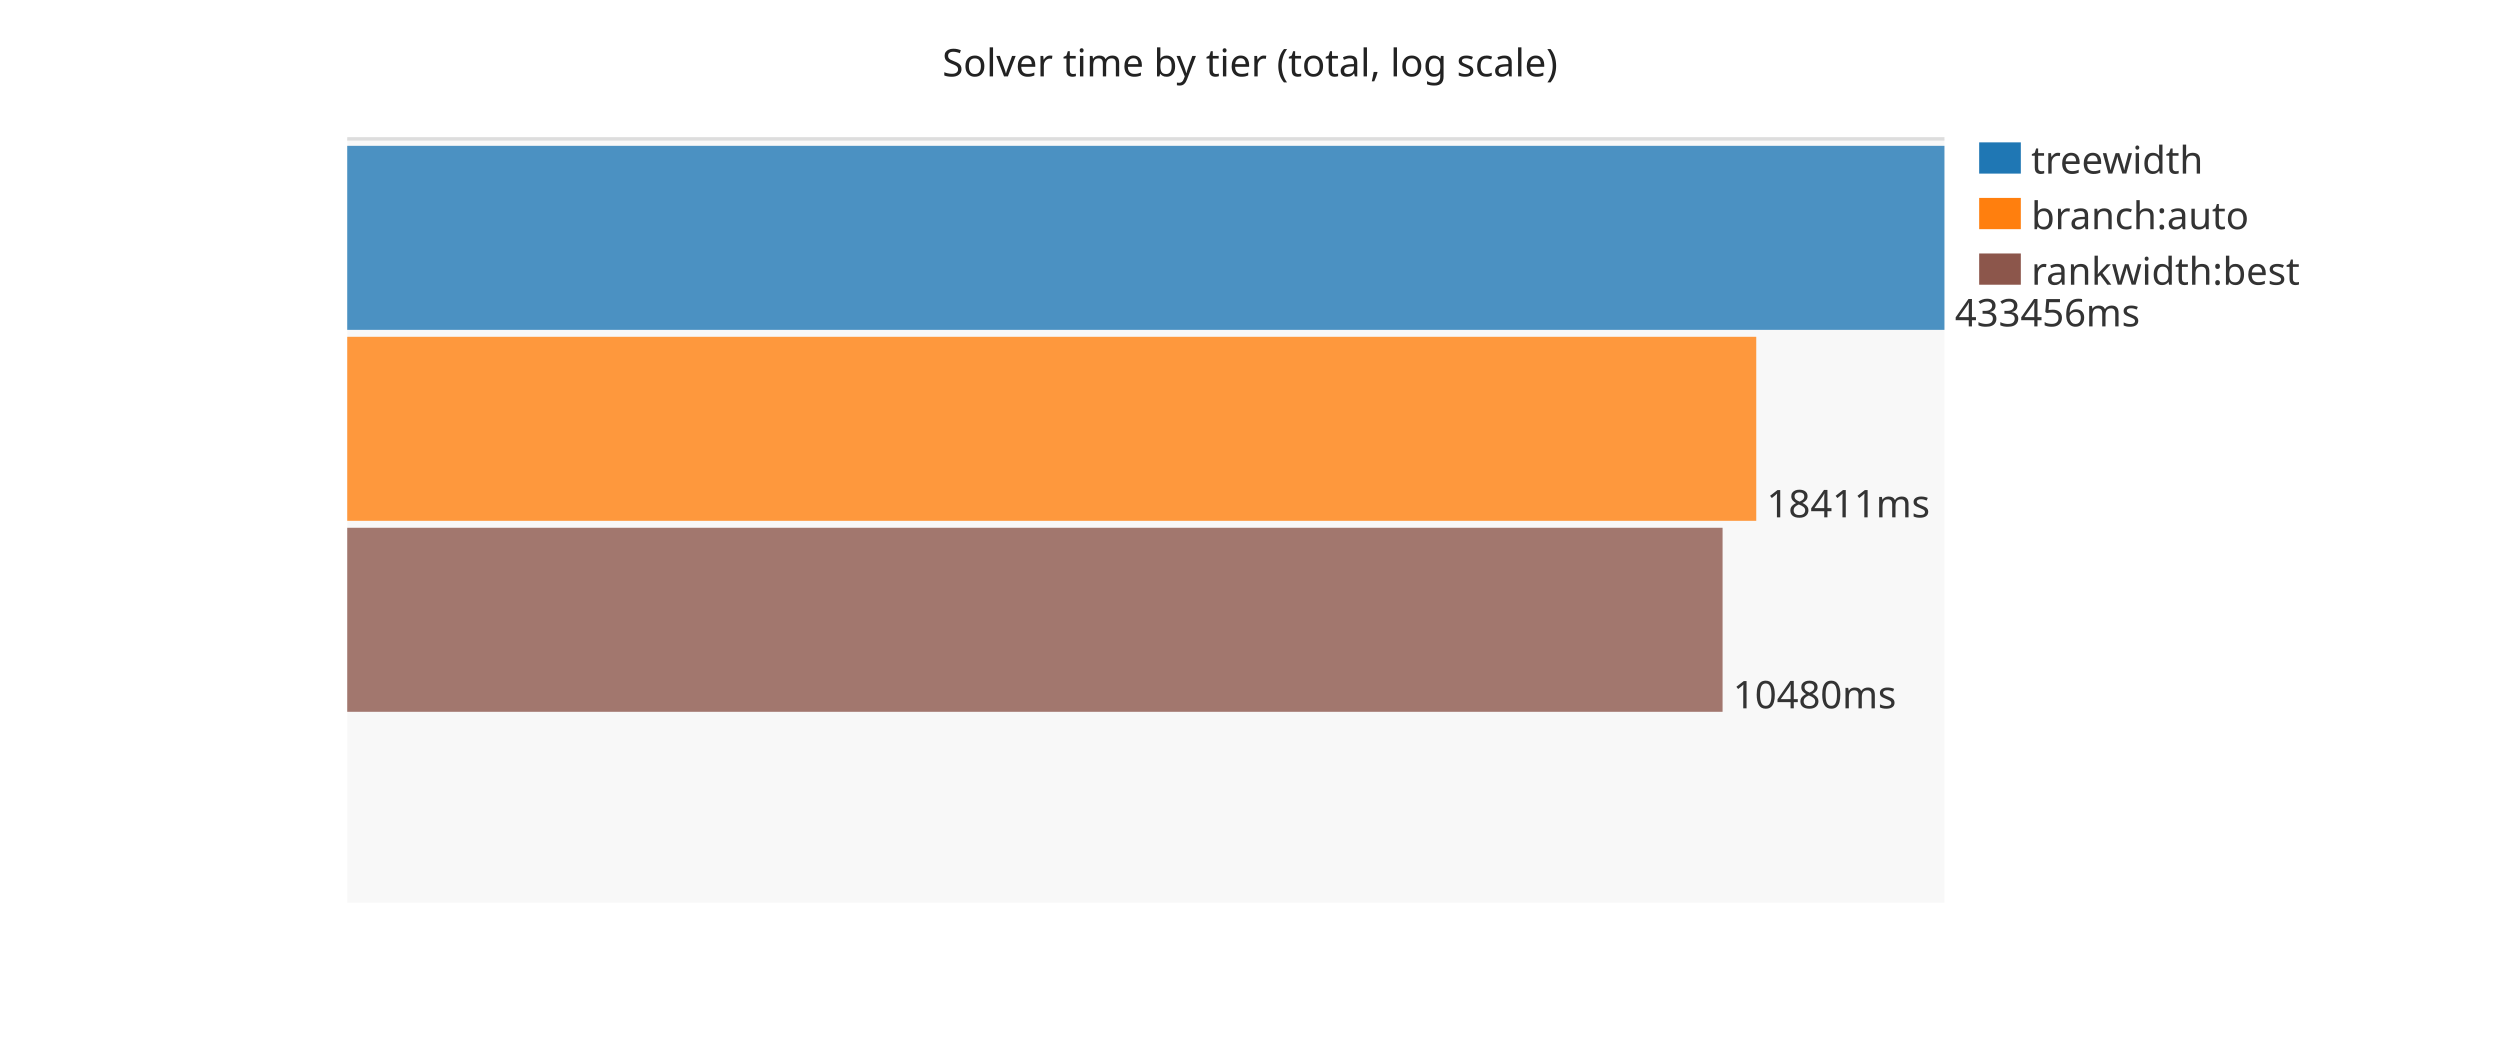
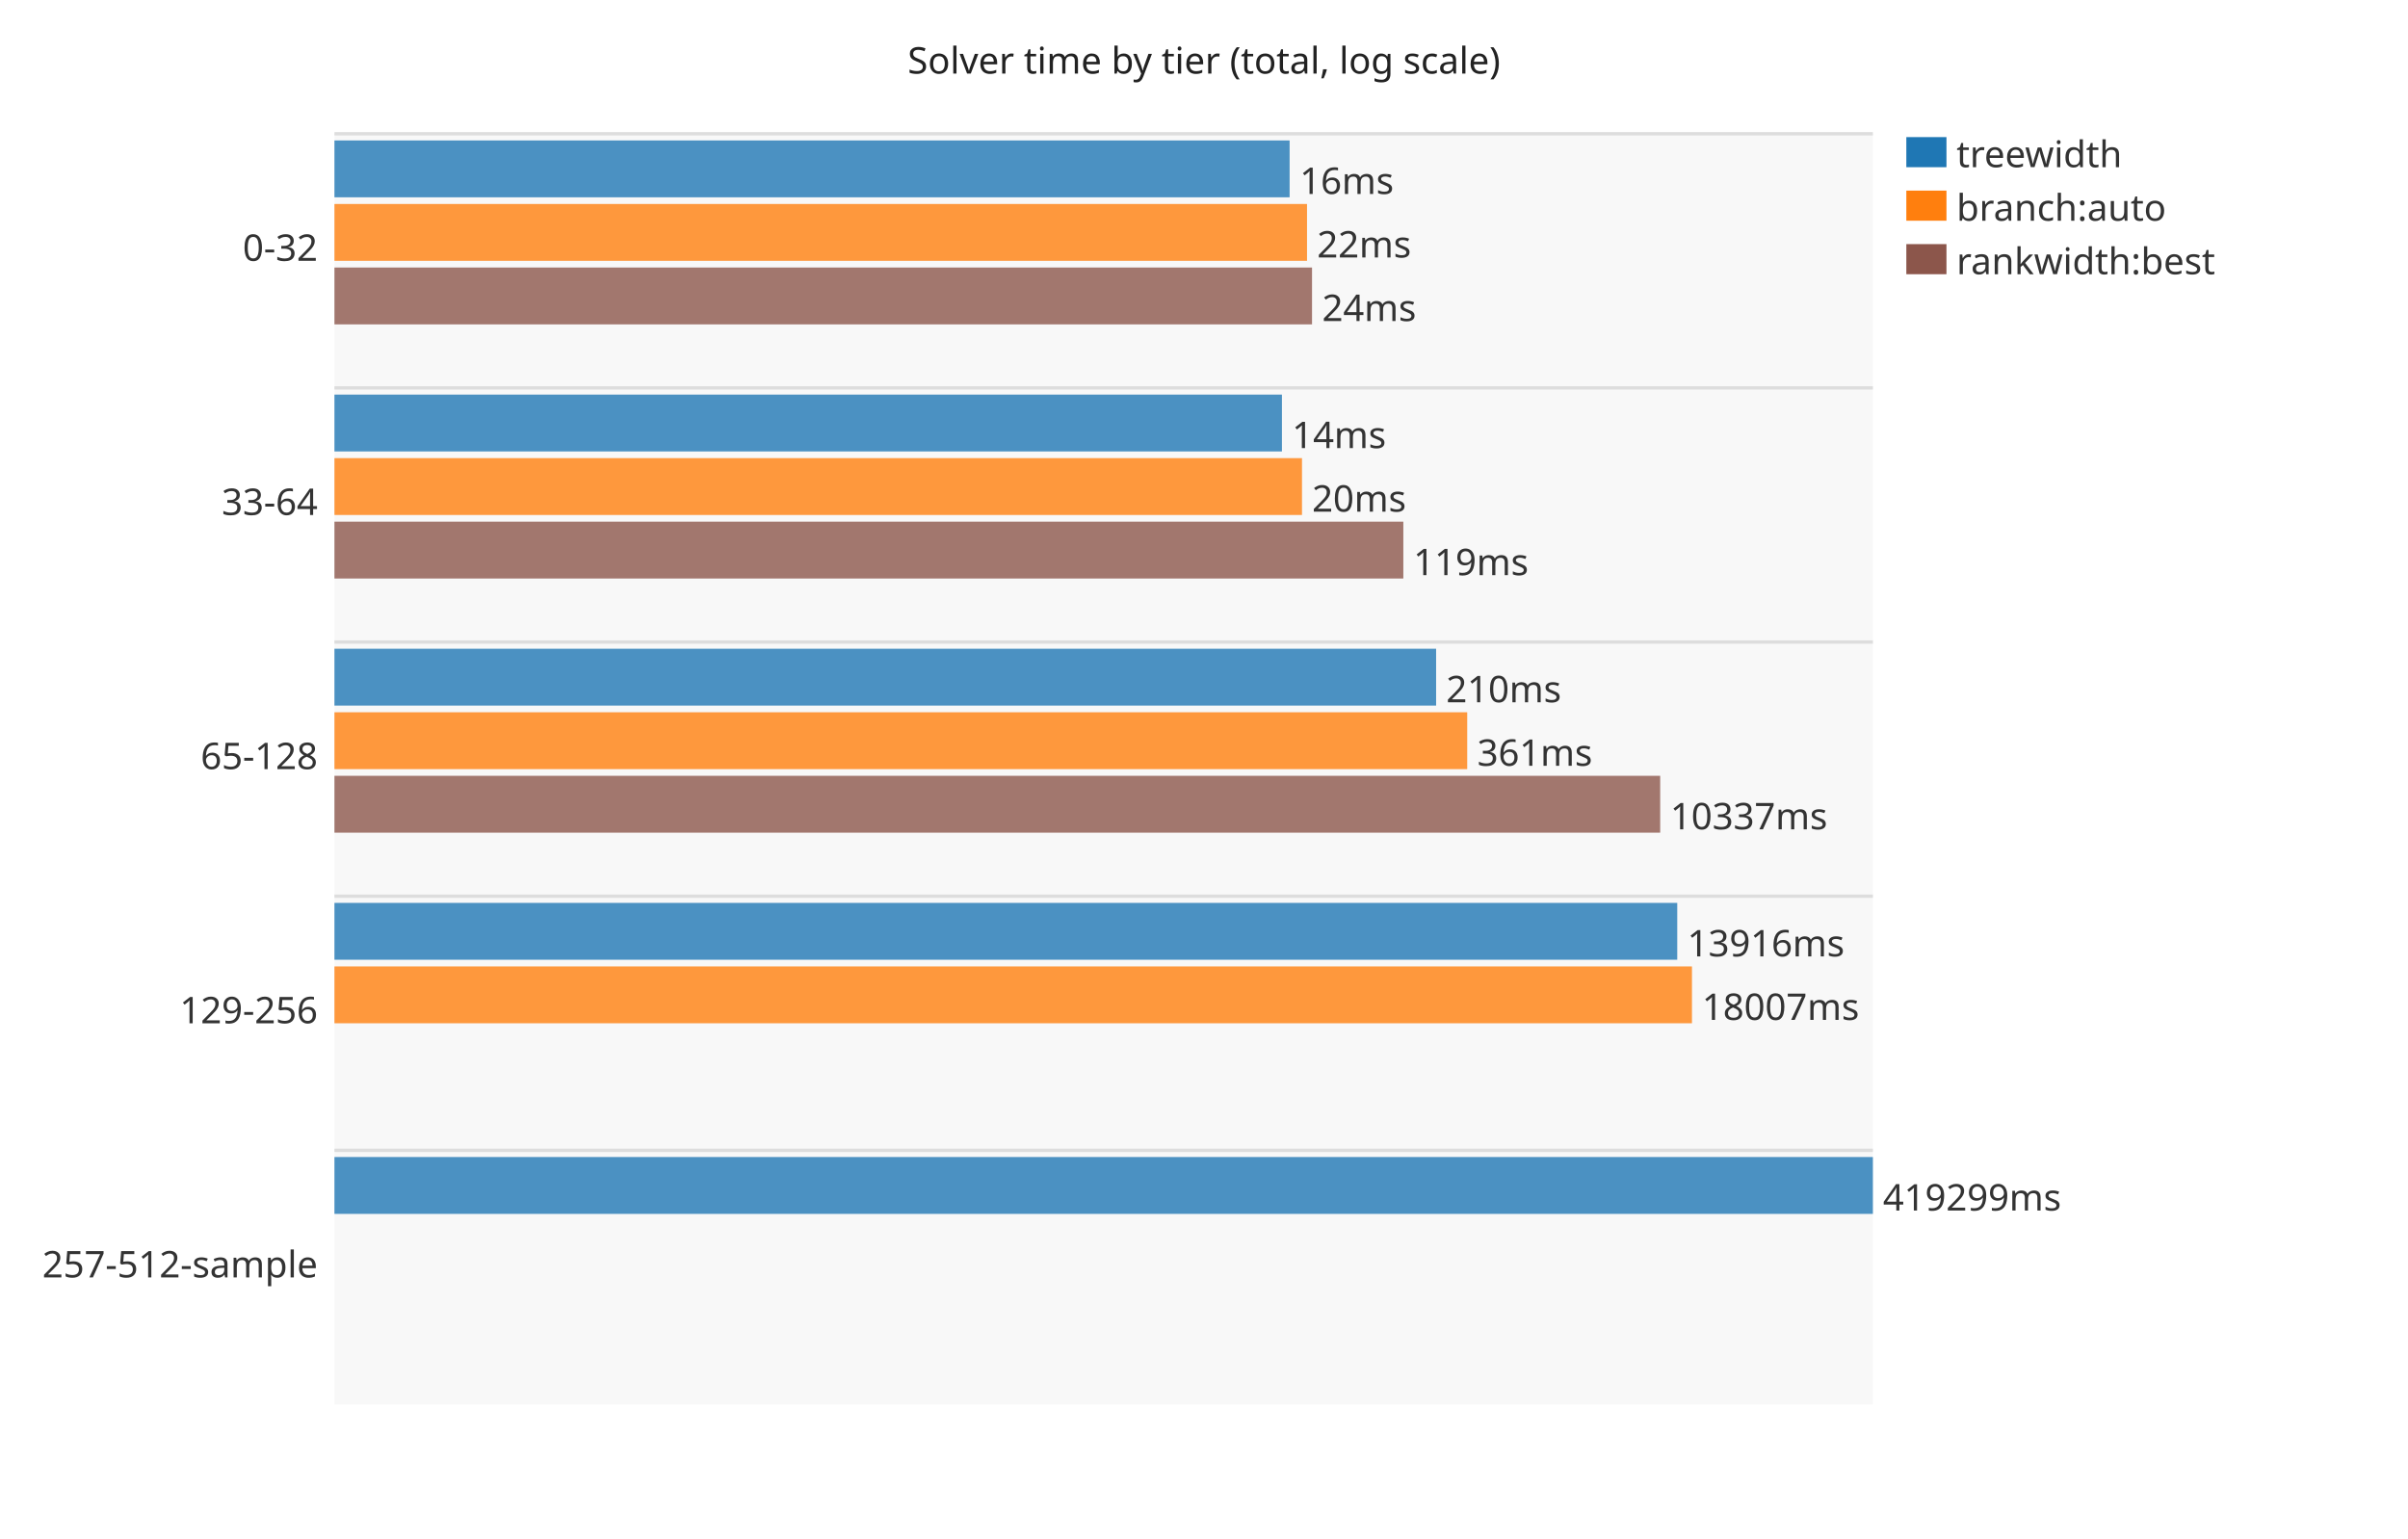
- <svg xmlns="http://www.w3.org/2000/svg" width="720" height="300" viewBox="0 0 720 300">
+ <svg xmlns="http://www.w3.org/2000/svg" width="720" height="460" viewBox="0 0 720 460">
  <style>text{font-family:sans-serif;font-size:11px;}</style>
-   <rect x="100.0" y="40.0" width="460.0" height="220.0" fill="#f8f8f8" opacity="1.00" />
+   <rect x="100.0" y="40.0" width="460.0" height="380.0" fill="#f8f8f8" opacity="1.00" />
  <text x="360.0" y="22.0" text-anchor="middle" fill="#222" font-size="13">Solver time by tier (total, log scale)</text>
-   <text x="95.0" y="150.0" text-anchor="end" fill="#333" font-size="10" />
+   <text x="95.0" y="78.0" text-anchor="end" fill="#333" font-size="10">0-32</text>
  <line x1="100.0" y1="40.0" x2="560.0" y2="40.0" stroke="#ddd" stroke-width="1.0" />
-   <rect x="100.0" y="42.0" width="460.0" height="53.0" fill="#1f77b4" opacity="0.80" />
-   <text x="563.0" y="94.0" text-anchor="start" fill="#333" font-size="9">433456ms</text>
-   <rect x="100.0" y="97.0" width="405.8" height="53.0" fill="#ff7f0e" opacity="0.80" />
-   <text x="508.8" y="149.0" text-anchor="start" fill="#333" font-size="9">18411ms</text>
-   <rect x="100.0" y="152.0" width="396.1" height="53.0" fill="#8c564b" opacity="0.80" />
-   <text x="499.1" y="204.0" text-anchor="start" fill="#333" font-size="9">10480ms</text>
+   <rect x="100.0" y="42.0" width="285.6" height="17.0" fill="#1f77b4" opacity="0.80" />
+   <text x="388.6" y="58.0" text-anchor="start" fill="#333" font-size="9">16ms</text>
+   <rect x="100.0" y="61.0" width="290.8" height="17.0" fill="#ff7f0e" opacity="0.80" />
+   <text x="393.8" y="77.0" text-anchor="start" fill="#333" font-size="9">22ms</text>
+   <rect x="100.0" y="80.0" width="292.3" height="17.0" fill="#8c564b" opacity="0.80" />
+   <text x="395.3" y="96.0" text-anchor="start" fill="#333" font-size="9">24ms</text>
+   <text x="95.0" y="154.0" text-anchor="end" fill="#333" font-size="10">33-64</text>
+   <line x1="100.0" y1="116.0" x2="560.0" y2="116.0" stroke="#ddd" stroke-width="1.0" />
+   <rect x="100.0" y="118.0" width="283.3" height="17.0" fill="#1f77b4" opacity="0.80" />
+   <text x="386.3" y="134.0" text-anchor="start" fill="#333" font-size="9">14ms</text>
+   <rect x="100.0" y="137.0" width="289.3" height="17.0" fill="#ff7f0e" opacity="0.80" />
+   <text x="392.3" y="153.0" text-anchor="start" fill="#333" font-size="9">20ms</text>
+   <rect x="100.0" y="156.0" width="319.6" height="17.0" fill="#8c564b" opacity="0.80" />
+   <text x="422.6" y="172.0" text-anchor="start" fill="#333" font-size="9">119ms</text>
+   <text x="95.0" y="230.0" text-anchor="end" fill="#333" font-size="10">65-128</text>
+   <line x1="100.0" y1="192.0" x2="560.0" y2="192.0" stroke="#ddd" stroke-width="1.0" />
+   <rect x="100.0" y="194.0" width="329.4" height="17.0" fill="#1f77b4" opacity="0.80" />
+   <text x="432.4" y="210.0" text-anchor="start" fill="#333" font-size="9">210ms</text>
+   <rect x="100.0" y="213.0" width="338.7" height="17.0" fill="#ff7f0e" opacity="0.80" />
+   <text x="441.7" y="229.0" text-anchor="start" fill="#333" font-size="9">361ms</text>
+   <rect x="100.0" y="232.0" width="396.4" height="17.0" fill="#8c564b" opacity="0.80" />
+   <text x="499.4" y="248.0" text-anchor="start" fill="#333" font-size="9">10337ms</text>
+   <text x="95.0" y="306.0" text-anchor="end" fill="#333" font-size="10">129-256</text>
+   <line x1="100.0" y1="268.0" x2="560.0" y2="268.0" stroke="#ddd" stroke-width="1.0" />
+   <rect x="100.0" y="270.0" width="401.5" height="17.0" fill="#1f77b4" opacity="0.80" />
+   <text x="504.5" y="286.0" text-anchor="start" fill="#333" font-size="9">13916ms</text>
+   <rect x="100.0" y="289.0" width="405.9" height="17.0" fill="#ff7f0e" opacity="0.80" />
+   <text x="508.9" y="305.0" text-anchor="start" fill="#333" font-size="9">18007ms</text>
+   <text x="95.0" y="382.0" text-anchor="end" fill="#333" font-size="10">257-512-sample</text>
+   <line x1="100.0" y1="344.0" x2="560.0" y2="344.0" stroke="#ddd" stroke-width="1.0" />
+   <rect x="100.0" y="346.0" width="460.0" height="17.0" fill="#1f77b4" opacity="0.80" />
+   <text x="563.0" y="362.0" text-anchor="start" fill="#333" font-size="9">419299ms</text>
  <rect x="570.0" y="41.0" width="12.0" height="9.0" fill="#1f77b4" opacity="1.00" />
  <text x="585.0" y="50.0" text-anchor="start" fill="#333" font-size="10">treewidth</text>
  <rect x="570.0" y="57.0" width="12.0" height="9.0" fill="#ff7f0e" opacity="1.00" />
  <text x="585.0" y="66.0" text-anchor="start" fill="#333" font-size="10">branch:auto</text>
  <rect x="570.0" y="73.0" width="12.0" height="9.0" fill="#8c564b" opacity="1.00" />
  <text x="585.0" y="82.0" text-anchor="start" fill="#333" font-size="10">rankwidth:best</text>
</svg>
